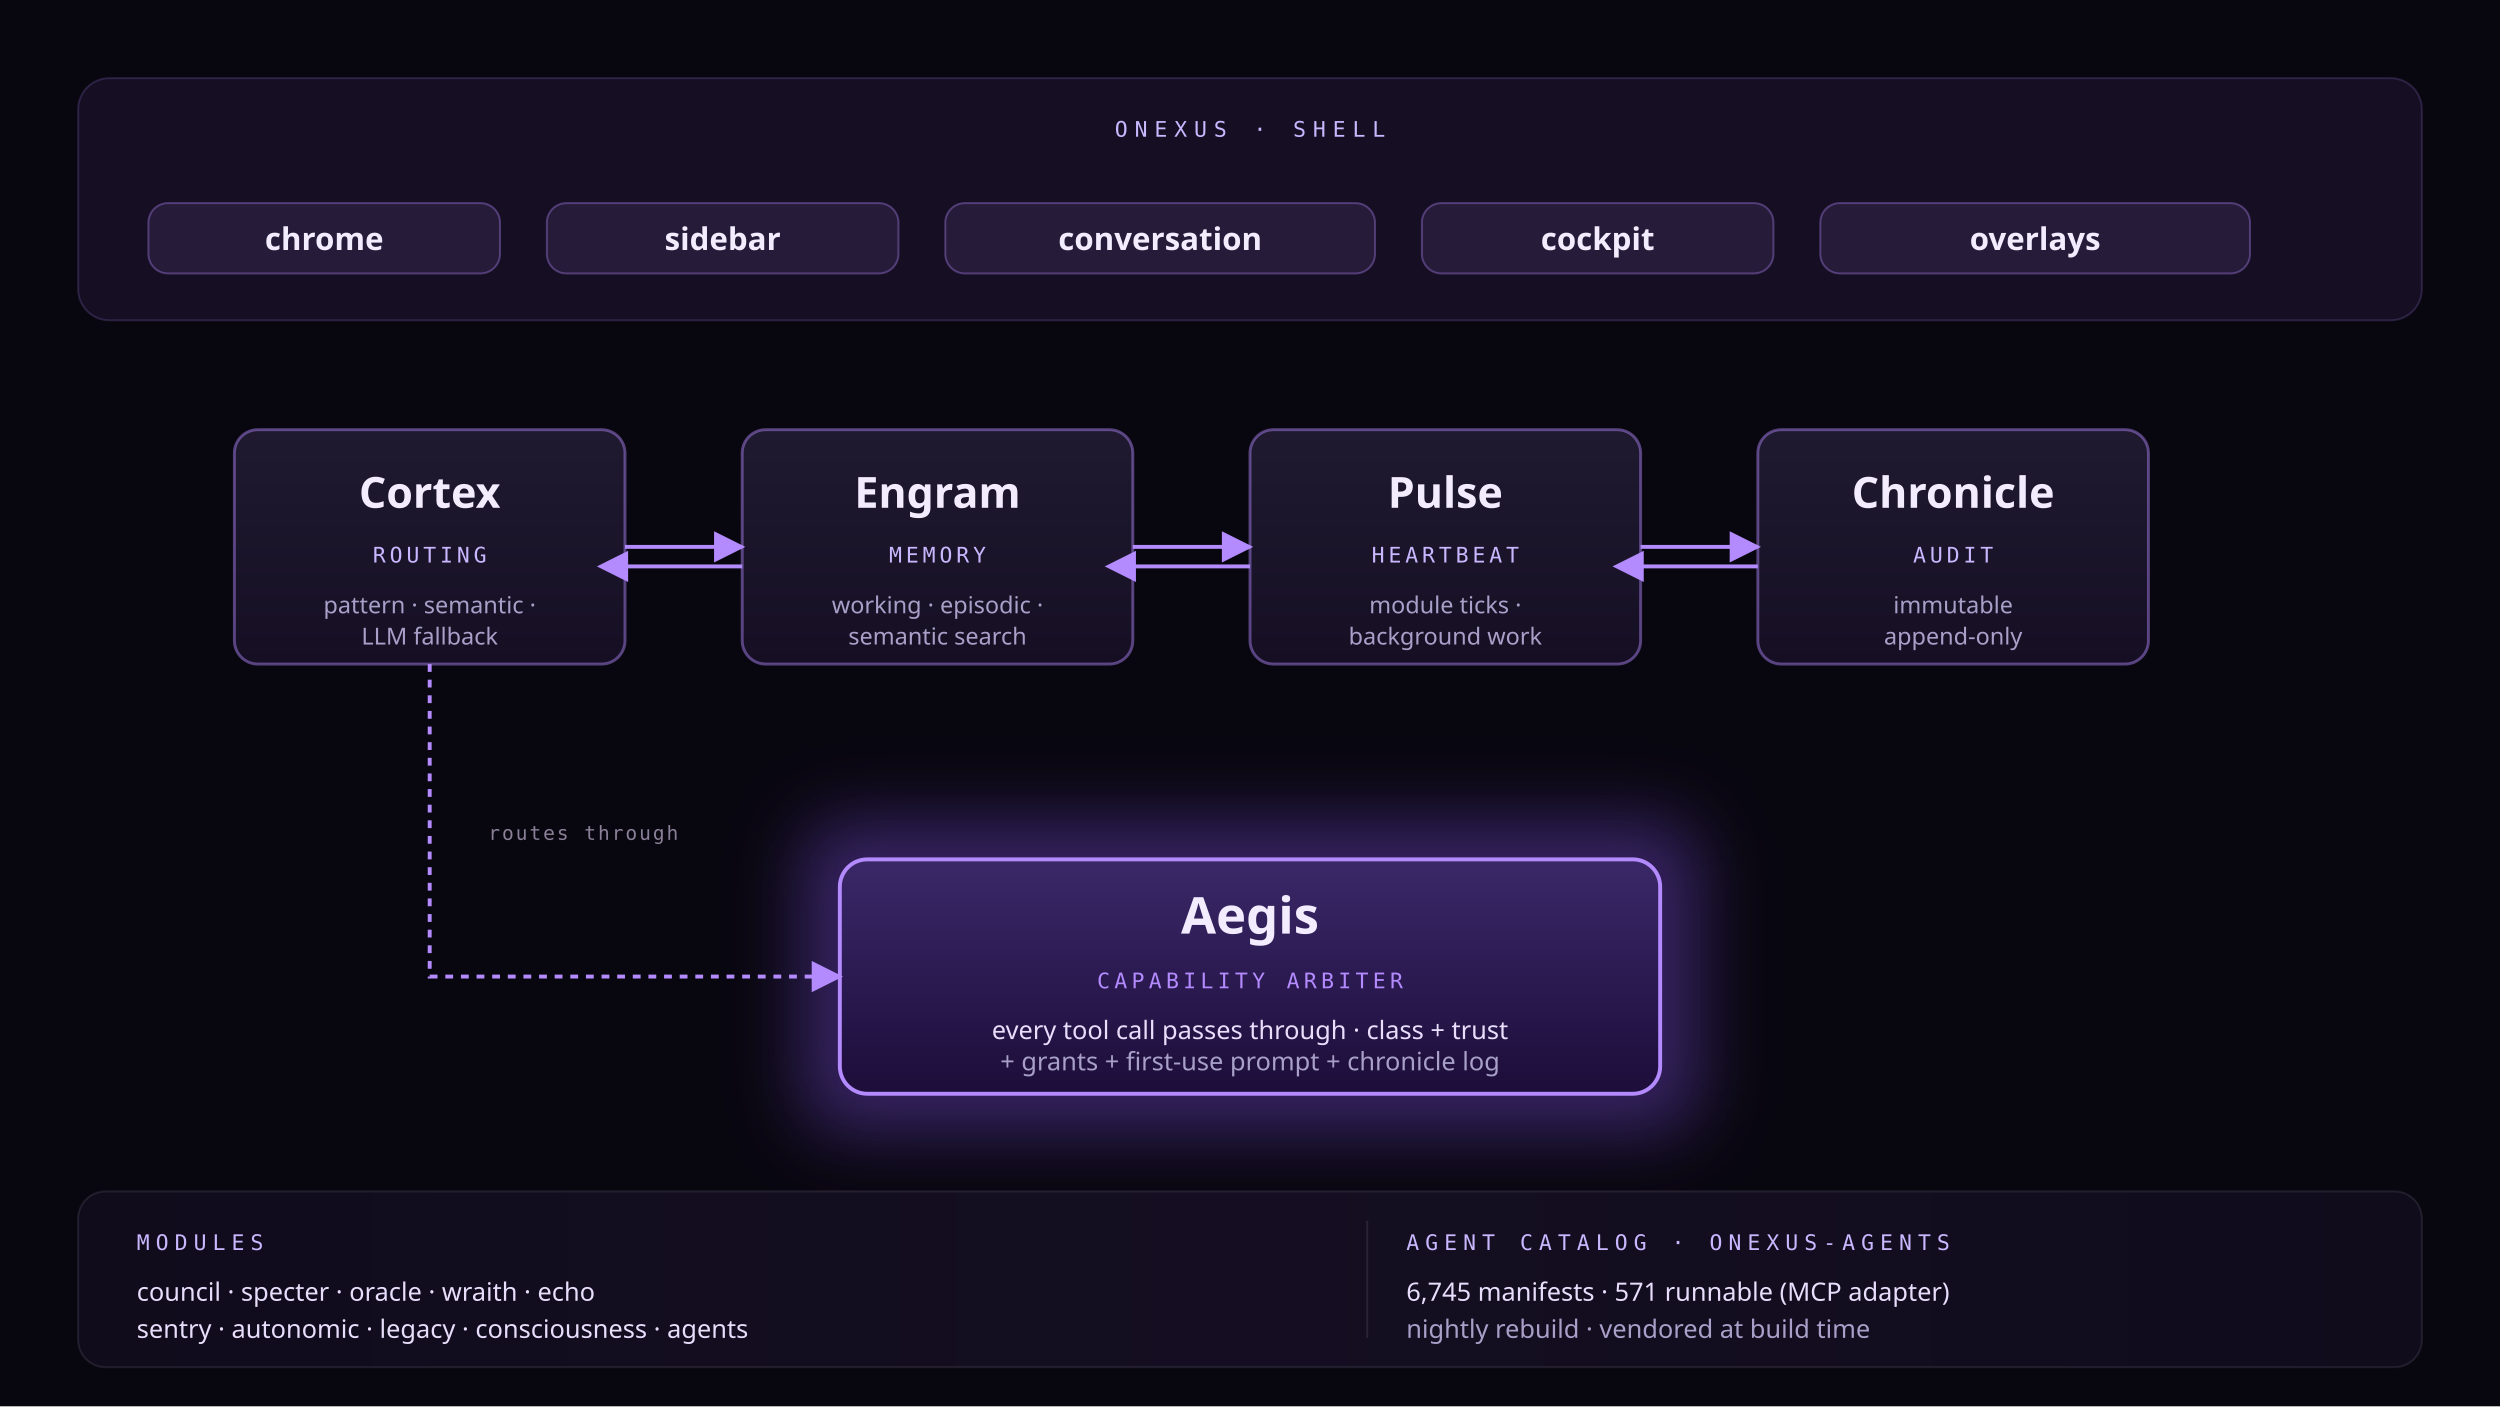
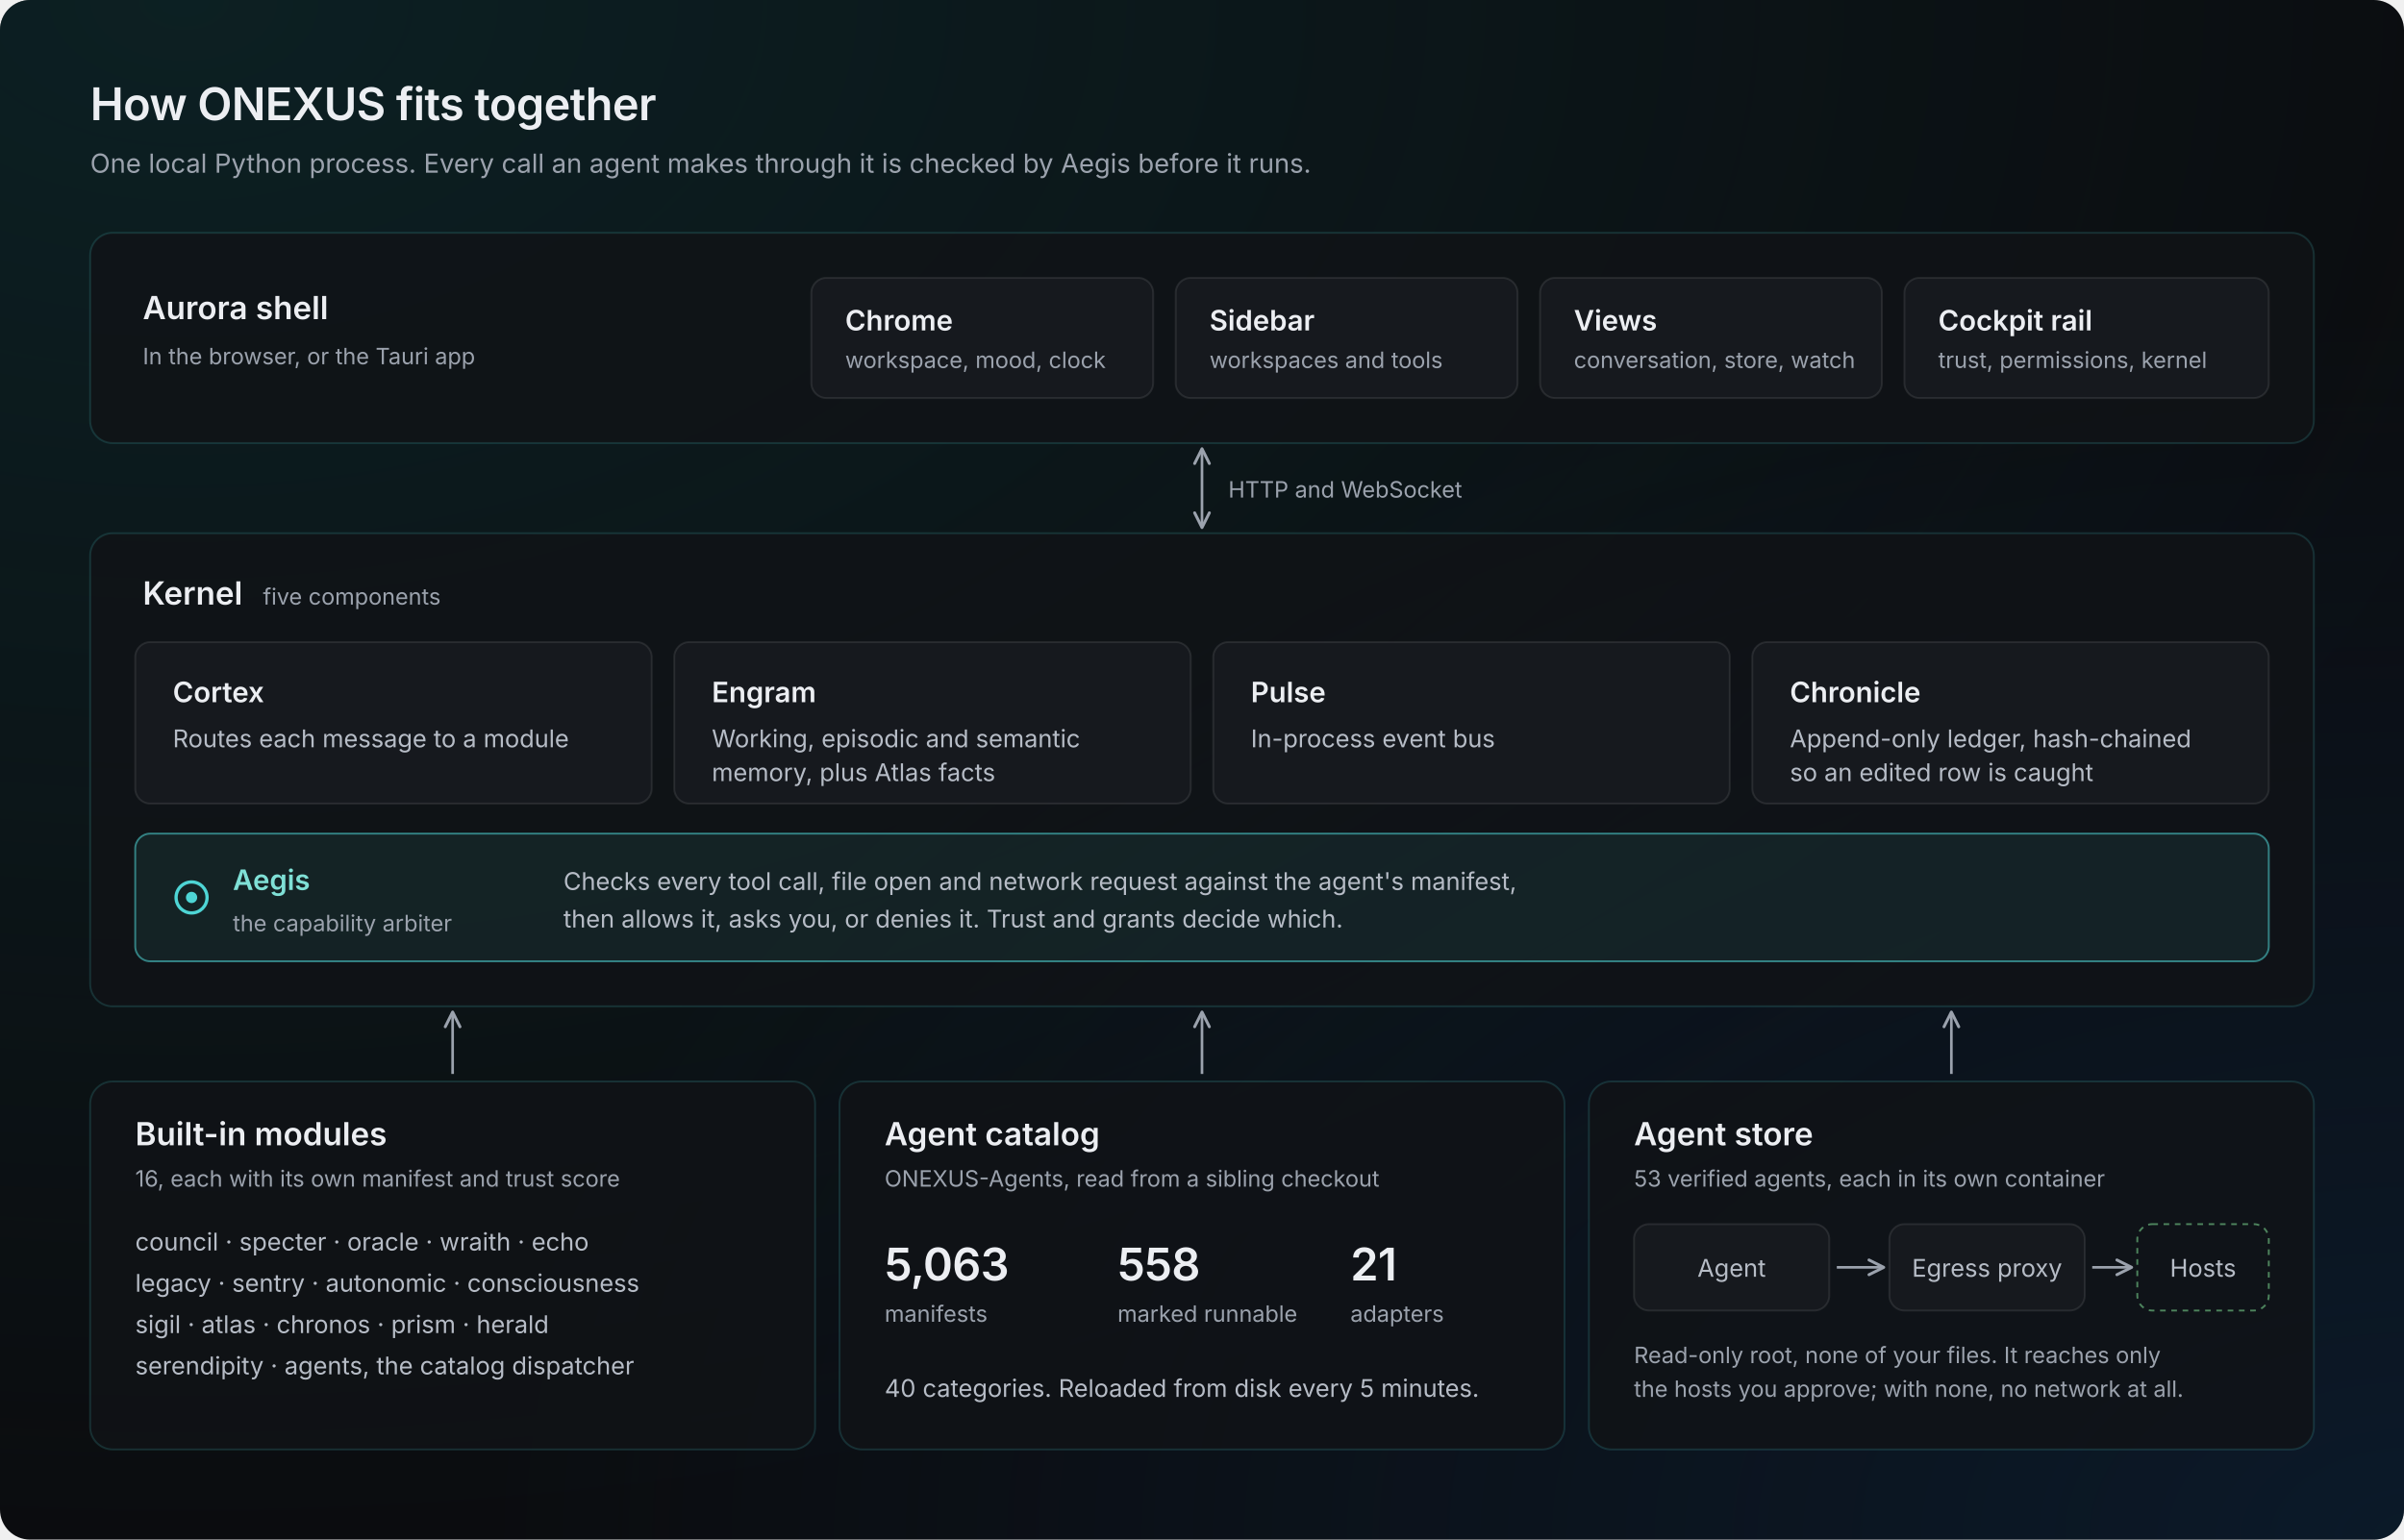
- <svg xmlns="http://www.w3.org/2000/svg" viewBox="0 0 1280 720" role="img" aria-label="ONEXUS architecture diagram">
+ <svg xmlns="http://www.w3.org/2000/svg" viewBox="0 0 1280 820" role="img" aria-labelledby="t d">
  <defs>
-     <linearGradient id="shell" x1="0%" y1="0%" x2="100%" y2="0%">
-       <stop offset="0%" stop-color="#1a1626" />
-       <stop offset="50%" stop-color="#231a36" />
-       <stop offset="100%" stop-color="#1a1626" />
-     </linearGradient>
-     <linearGradient id="kernel" x1="0%" y1="0%" x2="0%" y2="100%">
-       <stop offset="0%" stop-color="#1f1a30" />
-       <stop offset="100%" stop-color="#160f24" />
-     </linearGradient>
-     <linearGradient id="aegis" x1="0%" y1="0%" x2="0%" y2="100%">
-       <stop offset="0%" stop-color="#3a2868" />
-       <stop offset="100%" stop-color="#1c0d3a" />
-     </linearGradient>
-     <linearGradient id="band" x1="0%" y1="0%" x2="100%" y2="0%">
-       <stop offset="0%" stop-color="#100c1c" />
-       <stop offset="50%" stop-color="#150e22" />
-       <stop offset="100%" stop-color="#100c1c" />
-     </linearGradient>
-     <marker id="arrow" viewBox="0 0 10 10" refX="9" refY="5" markerWidth="8" markerHeight="8" orient="auto">
-       <path d="M0,0 L10,5 L0,10 z" fill="#b48bff" />
+     <radialGradient id="field" cx="0.08" cy="0" r="1">
+       <stop offset="0" stop-color="#0d2d30" stop-opacity="0.6" />
+       <stop offset="1" stop-color="#0d2d30" stop-opacity="0" />
+     </radialGradient>
+     <radialGradient id="field2" cx="1" cy="1" r="0.8">
+       <stop offset="0" stop-color="#0c2a49" stop-opacity="0.45" />
+       <stop offset="1" stop-color="#0c2a49" stop-opacity="0" />
+     </radialGradient>
+     <marker id="arrow" viewBox="0 0 10 10" refX="8" refY="5" markerWidth="7" markerHeight="7" orient="auto-start-reverse">
+       <path d="M1 1 L9 5 L1 9" fill="none" stroke="#9ba2ad" stroke-width="1.6" stroke-linecap="round" stroke-linejoin="round" />
    </marker>
-     <marker id="arrow-back" viewBox="0 0 10 10" refX="1" refY="5" markerWidth="8" markerHeight="8" orient="auto-start-reverse">
-       <path d="M0,0 L10,5 L0,10 z" fill="#b48bff" />
-     </marker>
-     <filter id="aegis-glow-only" x="-50%" y="-50%" width="200%" height="200%">
-       <feGaussianBlur stdDeviation="18" />
-     </filter>
  </defs>
-   <rect width="1280" height="720" fill="#08060f" />
-   <rect x="40" y="40" width="1200" height="124" rx="16" fill="#160f24" stroke="rgba(180,139,255,0.18)" stroke-width="1" />
-   <text x="640" y="70" text-anchor="middle" font-family="ui-monospace,'JetBrains Mono',monospace" font-size="11" letter-spacing="0.32em" fill="#c9b8ff">ONEXUS · SHELL</text>
-   <g font-family="ui-sans-serif,system-ui,sans-serif" font-size="16" font-weight="600" fill="#f3ecff" text-anchor="middle">
-     <rect x="76" y="104" width="180" height="36" rx="10" fill="rgba(180,139,255,0.10)" stroke="rgba(180,139,255,0.35)" stroke-width="1" />
-     <text x="166" y="128">chrome</text>
-     <rect x="280" y="104" width="180" height="36" rx="10" fill="rgba(180,139,255,0.10)" stroke="rgba(180,139,255,0.35)" stroke-width="1" />
-     <text x="370" y="128">sidebar</text>
-     <rect x="484" y="104" width="220" height="36" rx="10" fill="rgba(180,139,255,0.10)" stroke="rgba(180,139,255,0.35)" stroke-width="1" />
-     <text x="594" y="128">conversation</text>
-     <rect x="728" y="104" width="180" height="36" rx="10" fill="rgba(180,139,255,0.10)" stroke="rgba(180,139,255,0.35)" stroke-width="1" />
-     <text x="818" y="128">cockpit</text>
-     <rect x="932" y="104" width="220" height="36" rx="10" fill="rgba(180,139,255,0.10)" stroke="rgba(180,139,255,0.35)" stroke-width="1" />
-     <text x="1042" y="128">overlays</text>
+   <style>
+     text { font-family: -apple-system, BlinkMacSystemFont, "SF Pro Text", "Segoe UI", Inter, Roboto, "Helvetica Neue", Arial, sans-serif; }
+     .h1 { font-size: 24px; font-weight: 600; fill: #eceef2; letter-spacing: -0.3px; }
+     .sub { font-size: 14px; fill: #9ba2ad; }
+     .h2 { font-size: 17px; font-weight: 600; fill: #eceef2; }
+     .h3 { font-size: 15px; font-weight: 600; fill: #eceef2; }
+     .body { font-size: 13px; fill: #b6bcc6; }
+     .meta { font-size: 12px; fill: #9ba2ad; }
+     .stat { font-size: 24px; font-weight: 600; fill: #eceef2; letter-spacing: -0.3px; }
+     .panel { fill: #111317; fill-opacity: 0.82; stroke: #4ed5d5; stroke-opacity: 0.16; }
+     .card { fill: #16191e; stroke: #ffffff; stroke-opacity: 0.09; }
+   </style>
+   <rect width="1280" height="820" rx="16" fill="#0b0c0f" />
+   <rect width="1280" height="820" rx="16" fill="url(#field)" />
+   <rect width="1280" height="820" rx="16" fill="url(#field2)" />
+   <text x="48" y="64" class="h1">How ONEXUS fits together</text>
+   <text x="48" y="92" class="sub">One local Python process. Every call an agent makes through it is checked by Aegis before it runs.</text>
+   <rect x="48" y="124" width="1184" height="112" rx="12" class="panel" />
+   <text x="76" y="170" class="h2">Aurora shell</text>
+   <text x="76" y="194" class="meta">In the browser, or the Tauri app</text>
+   <g>
+     <rect x="432" y="148" width="182" height="64" rx="8" class="card" />
+     <text x="450" y="176" class="h3">Chrome</text>
+     <text x="450" y="196" class="meta">workspace, mood, clock</text>
+     <rect x="626" y="148" width="182" height="64" rx="8" class="card" />
+     <text x="644" y="176" class="h3">Sidebar</text>
+     <text x="644" y="196" class="meta">workspaces and tools</text>
+     <rect x="820" y="148" width="182" height="64" rx="8" class="card" />
+     <text x="838" y="176" class="h3">Views</text>
+     <text x="838" y="196" class="meta">conversation, store, watch</text>
+     <rect x="1014" y="148" width="194" height="64" rx="8" class="card" />
+     <text x="1032" y="176" class="h3">Cockpit rail</text>
+     <text x="1032" y="196" class="meta">trust, permissions, kernel</text>
  </g>
-   <g font-family="ui-sans-serif,system-ui,sans-serif" text-anchor="middle">
-     <g>
-       <rect x="120" y="220" width="200" height="120" rx="12" fill="url(#kernel)" stroke="rgba(180,139,255,0.45)" stroke-width="1.5" />
-       <text x="220" y="260" font-size="22" font-weight="700" fill="#f3ecff">Cortex</text>
-       <text x="220" y="288" font-family="ui-monospace,monospace" font-size="11" letter-spacing="0.18em" fill="#c9b8ff">ROUTING</text>
-       <text x="220" y="314" font-size="12" fill="#a8a0c8">pattern · semantic ·</text>
-       <text x="220" y="330" font-size="12" fill="#a8a0c8">LLM fallback</text>
-     </g>
-     <g>
-       <rect x="380" y="220" width="200" height="120" rx="12" fill="url(#kernel)" stroke="rgba(180,139,255,0.45)" stroke-width="1.5" />
-       <text x="480" y="260" font-size="22" font-weight="700" fill="#f3ecff">Engram</text>
-       <text x="480" y="288" font-family="ui-monospace,monospace" font-size="11" letter-spacing="0.18em" fill="#c9b8ff">MEMORY</text>
-       <text x="480" y="314" font-size="12" fill="#a8a0c8">working · episodic ·</text>
-       <text x="480" y="330" font-size="12" fill="#a8a0c8">semantic search</text>
-     </g>
-     <g>
-       <rect x="640" y="220" width="200" height="120" rx="12" fill="url(#kernel)" stroke="rgba(180,139,255,0.45)" stroke-width="1.5" />
-       <text x="740" y="260" font-size="22" font-weight="700" fill="#f3ecff">Pulse</text>
-       <text x="740" y="288" font-family="ui-monospace,monospace" font-size="11" letter-spacing="0.18em" fill="#c9b8ff">HEARTBEAT</text>
-       <text x="740" y="314" font-size="12" fill="#a8a0c8">module ticks ·</text>
-       <text x="740" y="330" font-size="12" fill="#a8a0c8">background work</text>
-     </g>
-     <g>
-       <rect x="900" y="220" width="200" height="120" rx="12" fill="url(#kernel)" stroke="rgba(180,139,255,0.45)" stroke-width="1.5" />
-       <text x="1000" y="260" font-size="22" font-weight="700" fill="#f3ecff">Chronicle</text>
-       <text x="1000" y="288" font-family="ui-monospace,monospace" font-size="11" letter-spacing="0.18em" fill="#c9b8ff">AUDIT</text>
-       <text x="1000" y="314" font-size="12" fill="#a8a0c8">immutable</text>
-       <text x="1000" y="330" font-size="12" fill="#a8a0c8">append-only</text>
-     </g>
-     <rect x="410" y="420" width="460" height="160" rx="20" fill="#5d3aa8" opacity="0.55" filter="url(#aegis-glow-only)" />
-     <rect x="430" y="440" width="420" height="120" rx="14" fill="url(#aegis)" stroke="#b48bff" stroke-width="2" />
-     <g text-anchor="middle">
-       <text x="640" y="478" font-size="26" font-weight="700" fill="#f3ecff">Aegis</text>
-       <text x="640" y="506" font-family="ui-monospace,monospace" font-size="11" letter-spacing="0.20em" fill="#b48bff">CAPABILITY ARBITER</text>
-       <text x="640" y="532" font-size="13" fill="#e8defc">every tool call passes through · class + trust</text>
-       <text x="640" y="548" font-size="13" fill="#a8a0c8">+ grants + first-use prompt + chronicle log</text>
-     </g>
+   <line x1="640" y1="240" x2="640" y2="280" stroke="#9ba2ad" stroke-width="1.4" marker-start="url(#arrow)" marker-end="url(#arrow)" />
+   <text x="654" y="265" class="meta">HTTP and WebSocket</text>
+   <rect x="48" y="284" width="1184" height="252" rx="12" class="panel" />
+   <text x="76" y="322" class="h2">Kernel</text>
+   <text x="140" y="322" class="meta">five components</text>
+   <rect x="72" y="342" width="275" height="86" rx="8" class="card" />
+   <text x="92" y="374" class="h3">Cortex</text>
+   <text x="92" y="398" class="body">Routes each message to a module</text>
+   <rect x="359" y="342" width="275" height="86" rx="8" class="card" />
+   <text x="379" y="374" class="h3">Engram</text>
+   <text x="379" y="398" class="body">Working, episodic and semantic</text>
+   <text x="379" y="416" class="body">memory, plus Atlas facts</text>
+   <rect x="646" y="342" width="275" height="86" rx="8" class="card" />
+   <text x="666" y="374" class="h3">Pulse</text>
+   <text x="666" y="398" class="body">In-process event bus</text>
+   <rect x="933" y="342" width="275" height="86" rx="8" class="card" />
+   <text x="953" y="374" class="h3">Chronicle</text>
+   <text x="953" y="398" class="body">Append-only ledger, hash-chained</text>
+   <text x="953" y="416" class="body">so an edited row is caught</text>
+   <rect x="72" y="444" width="1136" height="68" rx="8" fill="#4ed5d5" fill-opacity="0.08" stroke="#4ed5d5" stroke-opacity="0.55" />
+   <circle cx="102" cy="478" r="8.25" fill="none" stroke="#4ed5d5" stroke-width="1.75" />
+   <circle cx="102" cy="478" r="3" fill="#4ed5d5" />
+   <text x="124" y="474" class="h3" style="fill:#7fe0d6">Aegis</text>
+   <text x="124" y="496" class="meta">the capability arbiter</text>
+   <text x="300" y="474" class="body">Checks every tool call, file open and network request against the agent's manifest,</text>
+   <text x="300" y="494" class="body">then allows it, asks you, or denies it. Trust and grants decide which.</text>
+   <g stroke="#9ba2ad" stroke-width="1.4">
+     <line x1="241" y1="540" x2="241" y2="572" marker-start="url(#arrow)" />
+     <line x1="640" y1="540" x2="640" y2="572" marker-start="url(#arrow)" />
+     <line x1="1039" y1="540" x2="1039" y2="572" marker-start="url(#arrow)" />
  </g>
-   <g stroke="#b48bff" stroke-width="2" fill="none">
-     <path d="M320,280 L380,280" marker-end="url(#arrow)" />
-     <path d="M380,290 L320,290" marker-end="url(#arrow-back)" />
-     <path d="M580,280 L640,280" marker-end="url(#arrow)" />
-     <path d="M640,290 L580,290" marker-end="url(#arrow-back)" />
-     <path d="M840,280 L900,280" marker-end="url(#arrow)" />
-     <path d="M900,290 L840,290" marker-end="url(#arrow-back)" />
-     <path d="M220,340 L220,500 L430,500" marker-end="url(#arrow)" stroke-dasharray="4 4" />
+   <rect x="48" y="576" width="386" height="196" rx="12" class="panel" />
+   <text x="72" y="610" class="h2">Built-in modules</text>
+   <text x="72" y="632" class="meta">16, each with its own manifest and trust score</text>
+   <text x="72" y="666" class="body">council · specter · oracle · wraith · echo</text>
+   <text x="72" y="688" class="body">legacy · sentry · autonomic · consciousness</text>
+   <text x="72" y="710" class="body">sigil · atlas · chronos · prism · herald</text>
+   <text x="72" y="732" class="body">serendipity · agents, the catalog dispatcher</text>
+   <rect x="447" y="576" width="386" height="196" rx="12" class="panel" />
+   <text x="471" y="610" class="h2">Agent catalog</text>
+   <text x="471" y="632" class="meta">ONEXUS-Agents, read from a sibling checkout</text>
+   <text x="471" y="682" class="stat">5,063</text>
+   <text x="471" y="704" class="meta">manifests</text>
+   <text x="595" y="682" class="stat">558</text>
+   <text x="595" y="704" class="meta">marked runnable</text>
+   <text x="719" y="682" class="stat">21</text>
+   <text x="719" y="704" class="meta">adapters</text>
+   <text x="471" y="744" class="body">40 categories. Reloaded from disk every 5 minutes.</text>
+   <rect x="846" y="576" width="386" height="196" rx="12" class="panel" />
+   <text x="870" y="610" class="h2">Agent store</text>
+   <text x="870" y="632" class="meta">53 verified agents, each in its own container</text>
+   <g>
+     <rect x="870" y="652" width="104" height="46" rx="8" class="card" />
+     <text x="922" y="680" class="body" text-anchor="middle">Agent</text>
+     <line x1="978" y1="675" x2="1002" y2="675" stroke="#9ba2ad" stroke-width="1.4" marker-end="url(#arrow)" />
+     <rect x="1006" y="652" width="104" height="46" rx="8" class="card" />
+     <text x="1058" y="680" class="body" text-anchor="middle">Egress proxy</text>
+     <line x1="1114" y1="675" x2="1134" y2="675" stroke="#9ba2ad" stroke-width="1.4" marker-end="url(#arrow)" />
+     <rect x="1138" y="652" width="70" height="46" rx="8" fill="none" stroke="#76cf8a" stroke-opacity="0.6" stroke-dasharray="3 3" />
+     <text x="1173" y="680" class="body" text-anchor="middle">Hosts</text>
  </g>
-   <text x="250" y="430" font-family="ui-monospace,monospace" font-size="10" letter-spacing="0.10em" fill="#8a8098">routes through</text>
-   <rect x="40" y="610" width="1200" height="90" rx="14" fill="url(#band)" stroke="rgba(232,222,252,0.10)" />
-   <g>
-     <text x="70" y="640" font-family="ui-monospace,monospace" font-size="11" letter-spacing="0.28em" fill="#c9b8ff">MODULES</text>
-     <text x="70" y="666" font-family="ui-sans-serif,system-ui,sans-serif" font-size="13" fill="#e8defc">
-       council · specter · oracle · wraith · echo
-     </text>
-     <text x="70" y="685" font-family="ui-sans-serif,system-ui,sans-serif" font-size="13" fill="#e8defc">
-       sentry · autonomic · legacy · consciousness · agents
-     </text>
-   </g>
-   <line x1="700" y1="625" x2="700" y2="685" stroke="rgba(232,222,252,0.10)" />
-   <g>
-     <text x="720" y="640" font-family="ui-monospace,monospace" font-size="11" letter-spacing="0.28em" fill="#c9b8ff">AGENT CATALOG · ONEXUS-AGENTS</text>
-     <text x="720" y="666" font-family="ui-sans-serif,system-ui,sans-serif" font-size="13" fill="#e8defc">
-       6,745 manifests · 571 runnable (MCP adapter)
-     </text>
-     <text x="720" y="685" font-family="ui-sans-serif,system-ui,sans-serif" font-size="13" fill="#a8a0c8">
-       nightly rebuild · vendored at build time
-     </text>
-   </g>
-   <g transform="translate(640 760)">
-     <text text-anchor="middle" font-family="ui-monospace,'JetBrains Mono',monospace" font-size="11" letter-spacing="0.20em" fill="#9affb6" opacity="0.9">kernel.network.io = ∅ · STATIC-VERIFIED</text>
-   </g>
+   <text x="870" y="726" class="meta">Read-only root, none of your files. It reaches only</text>
+   <text x="870" y="744" class="meta">the hosts you approve; with none, no network at all.</text>
</svg>
